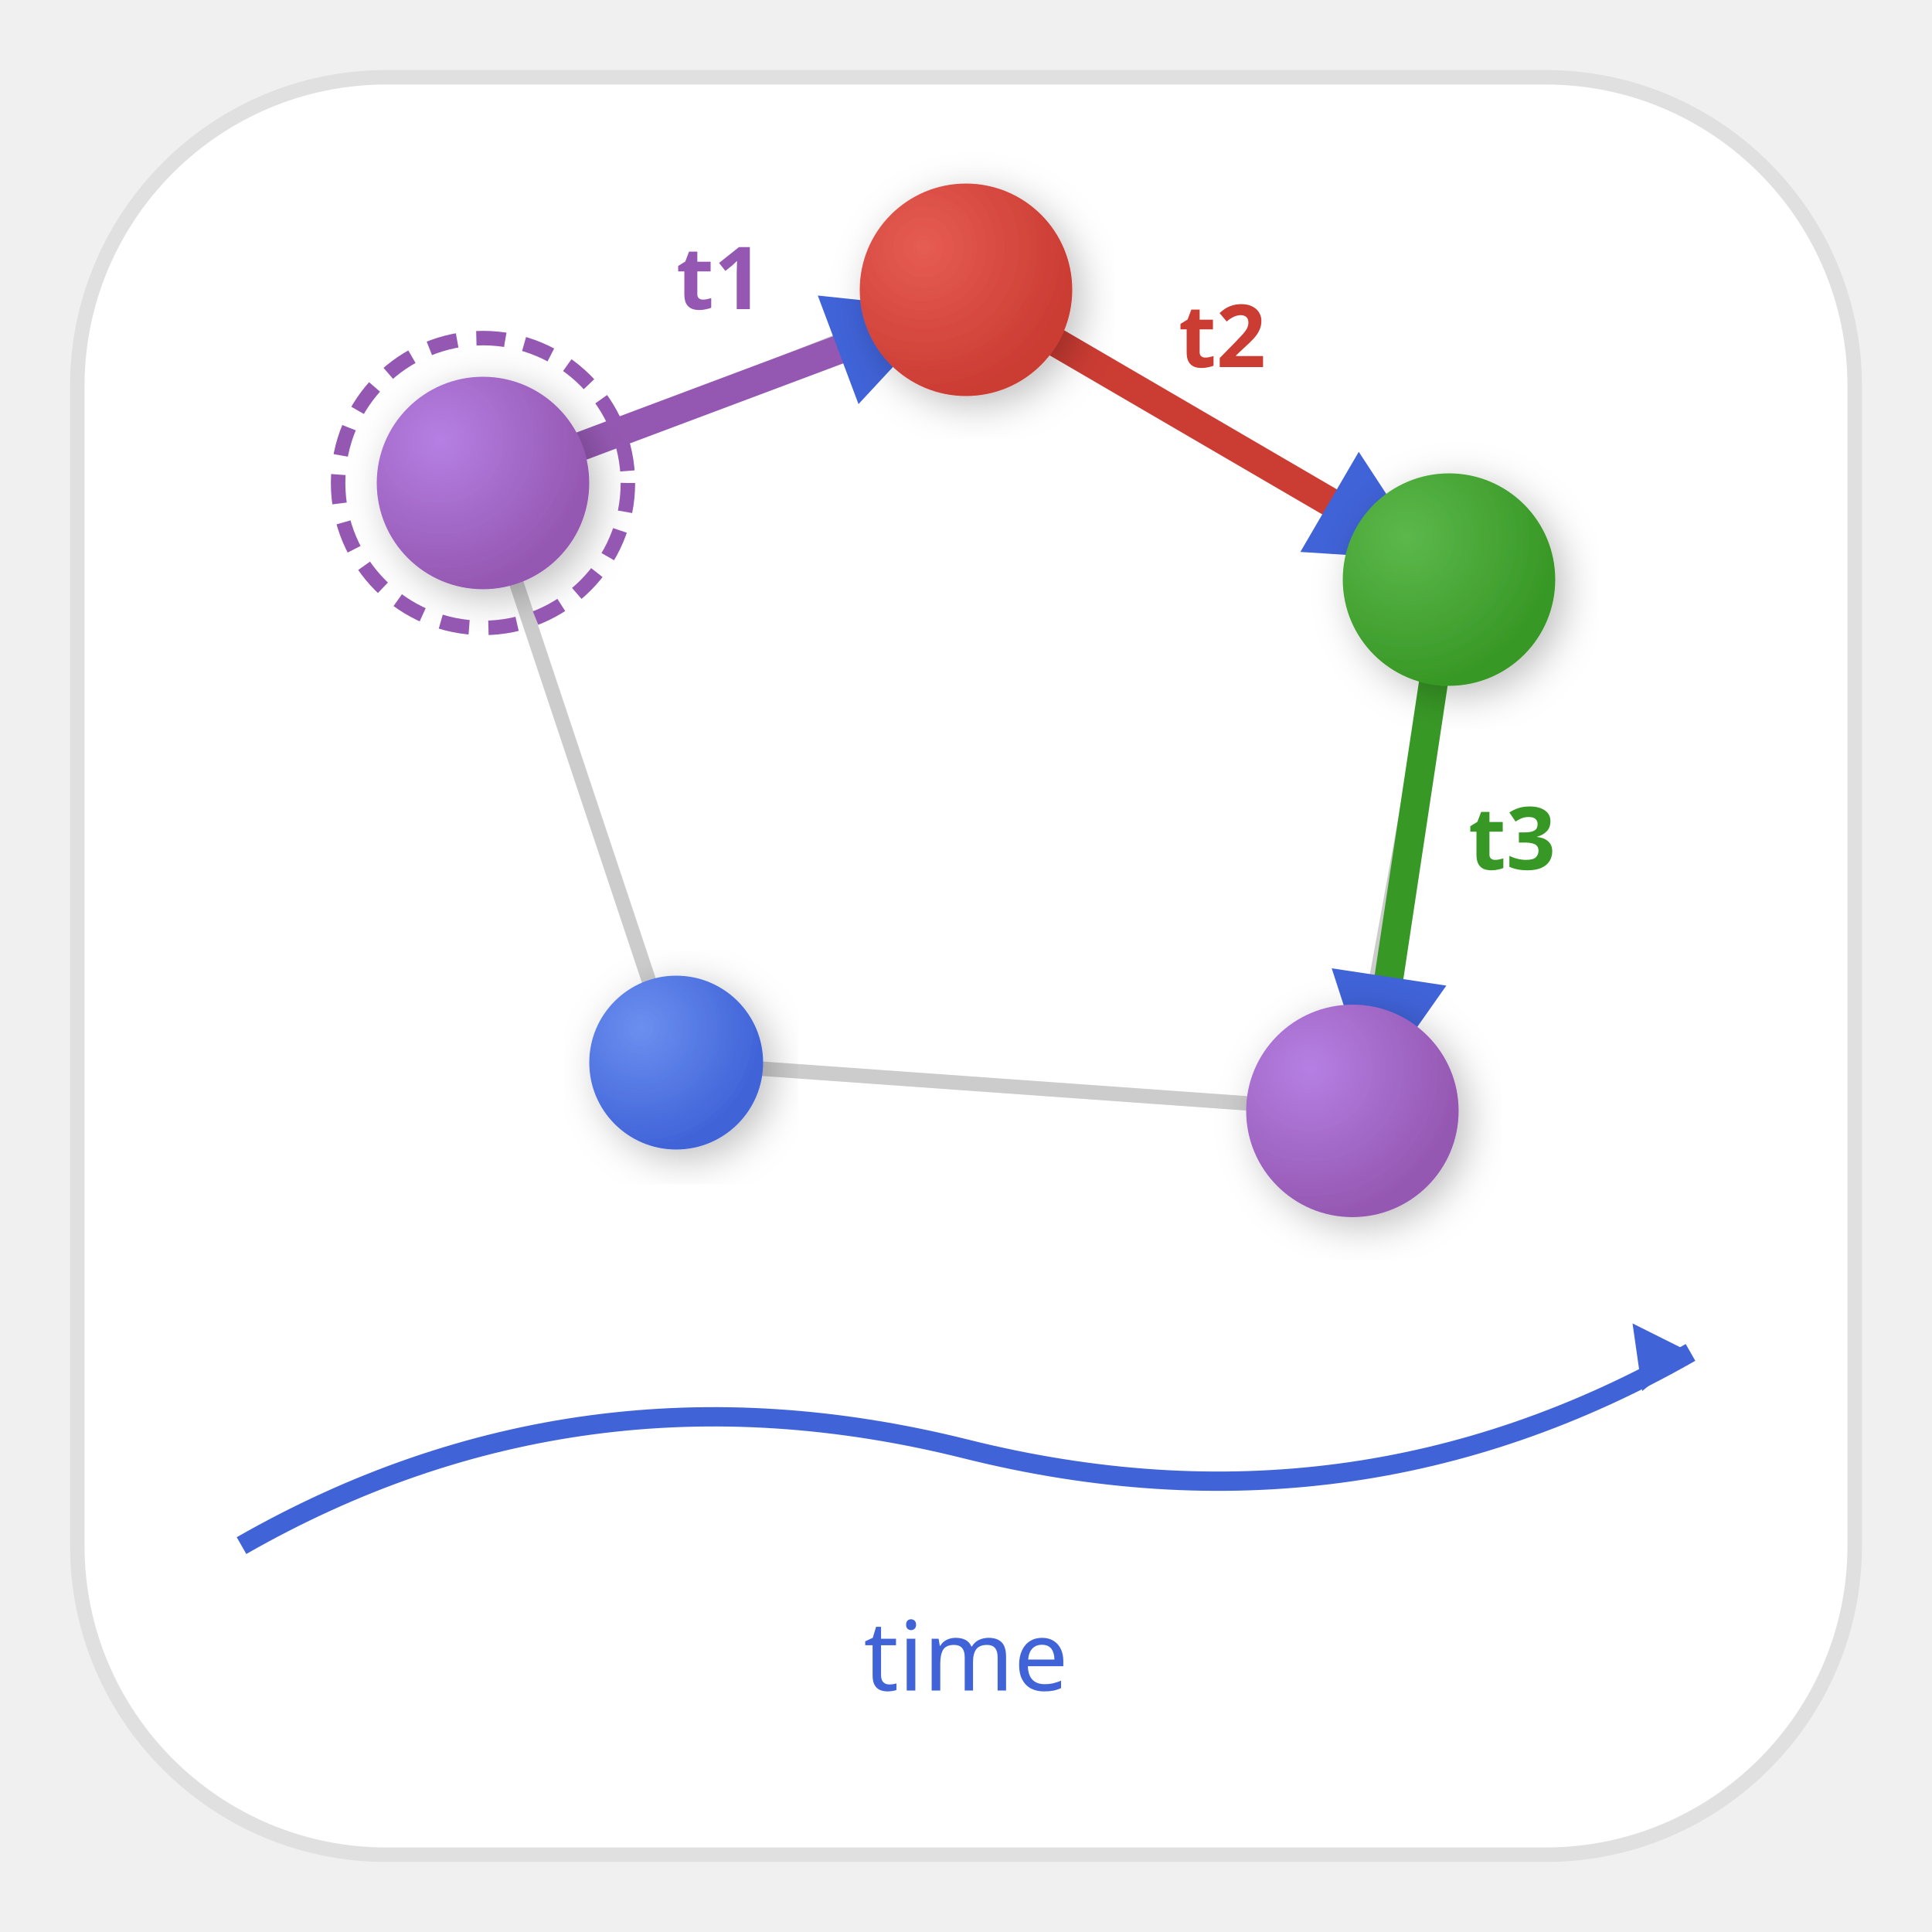
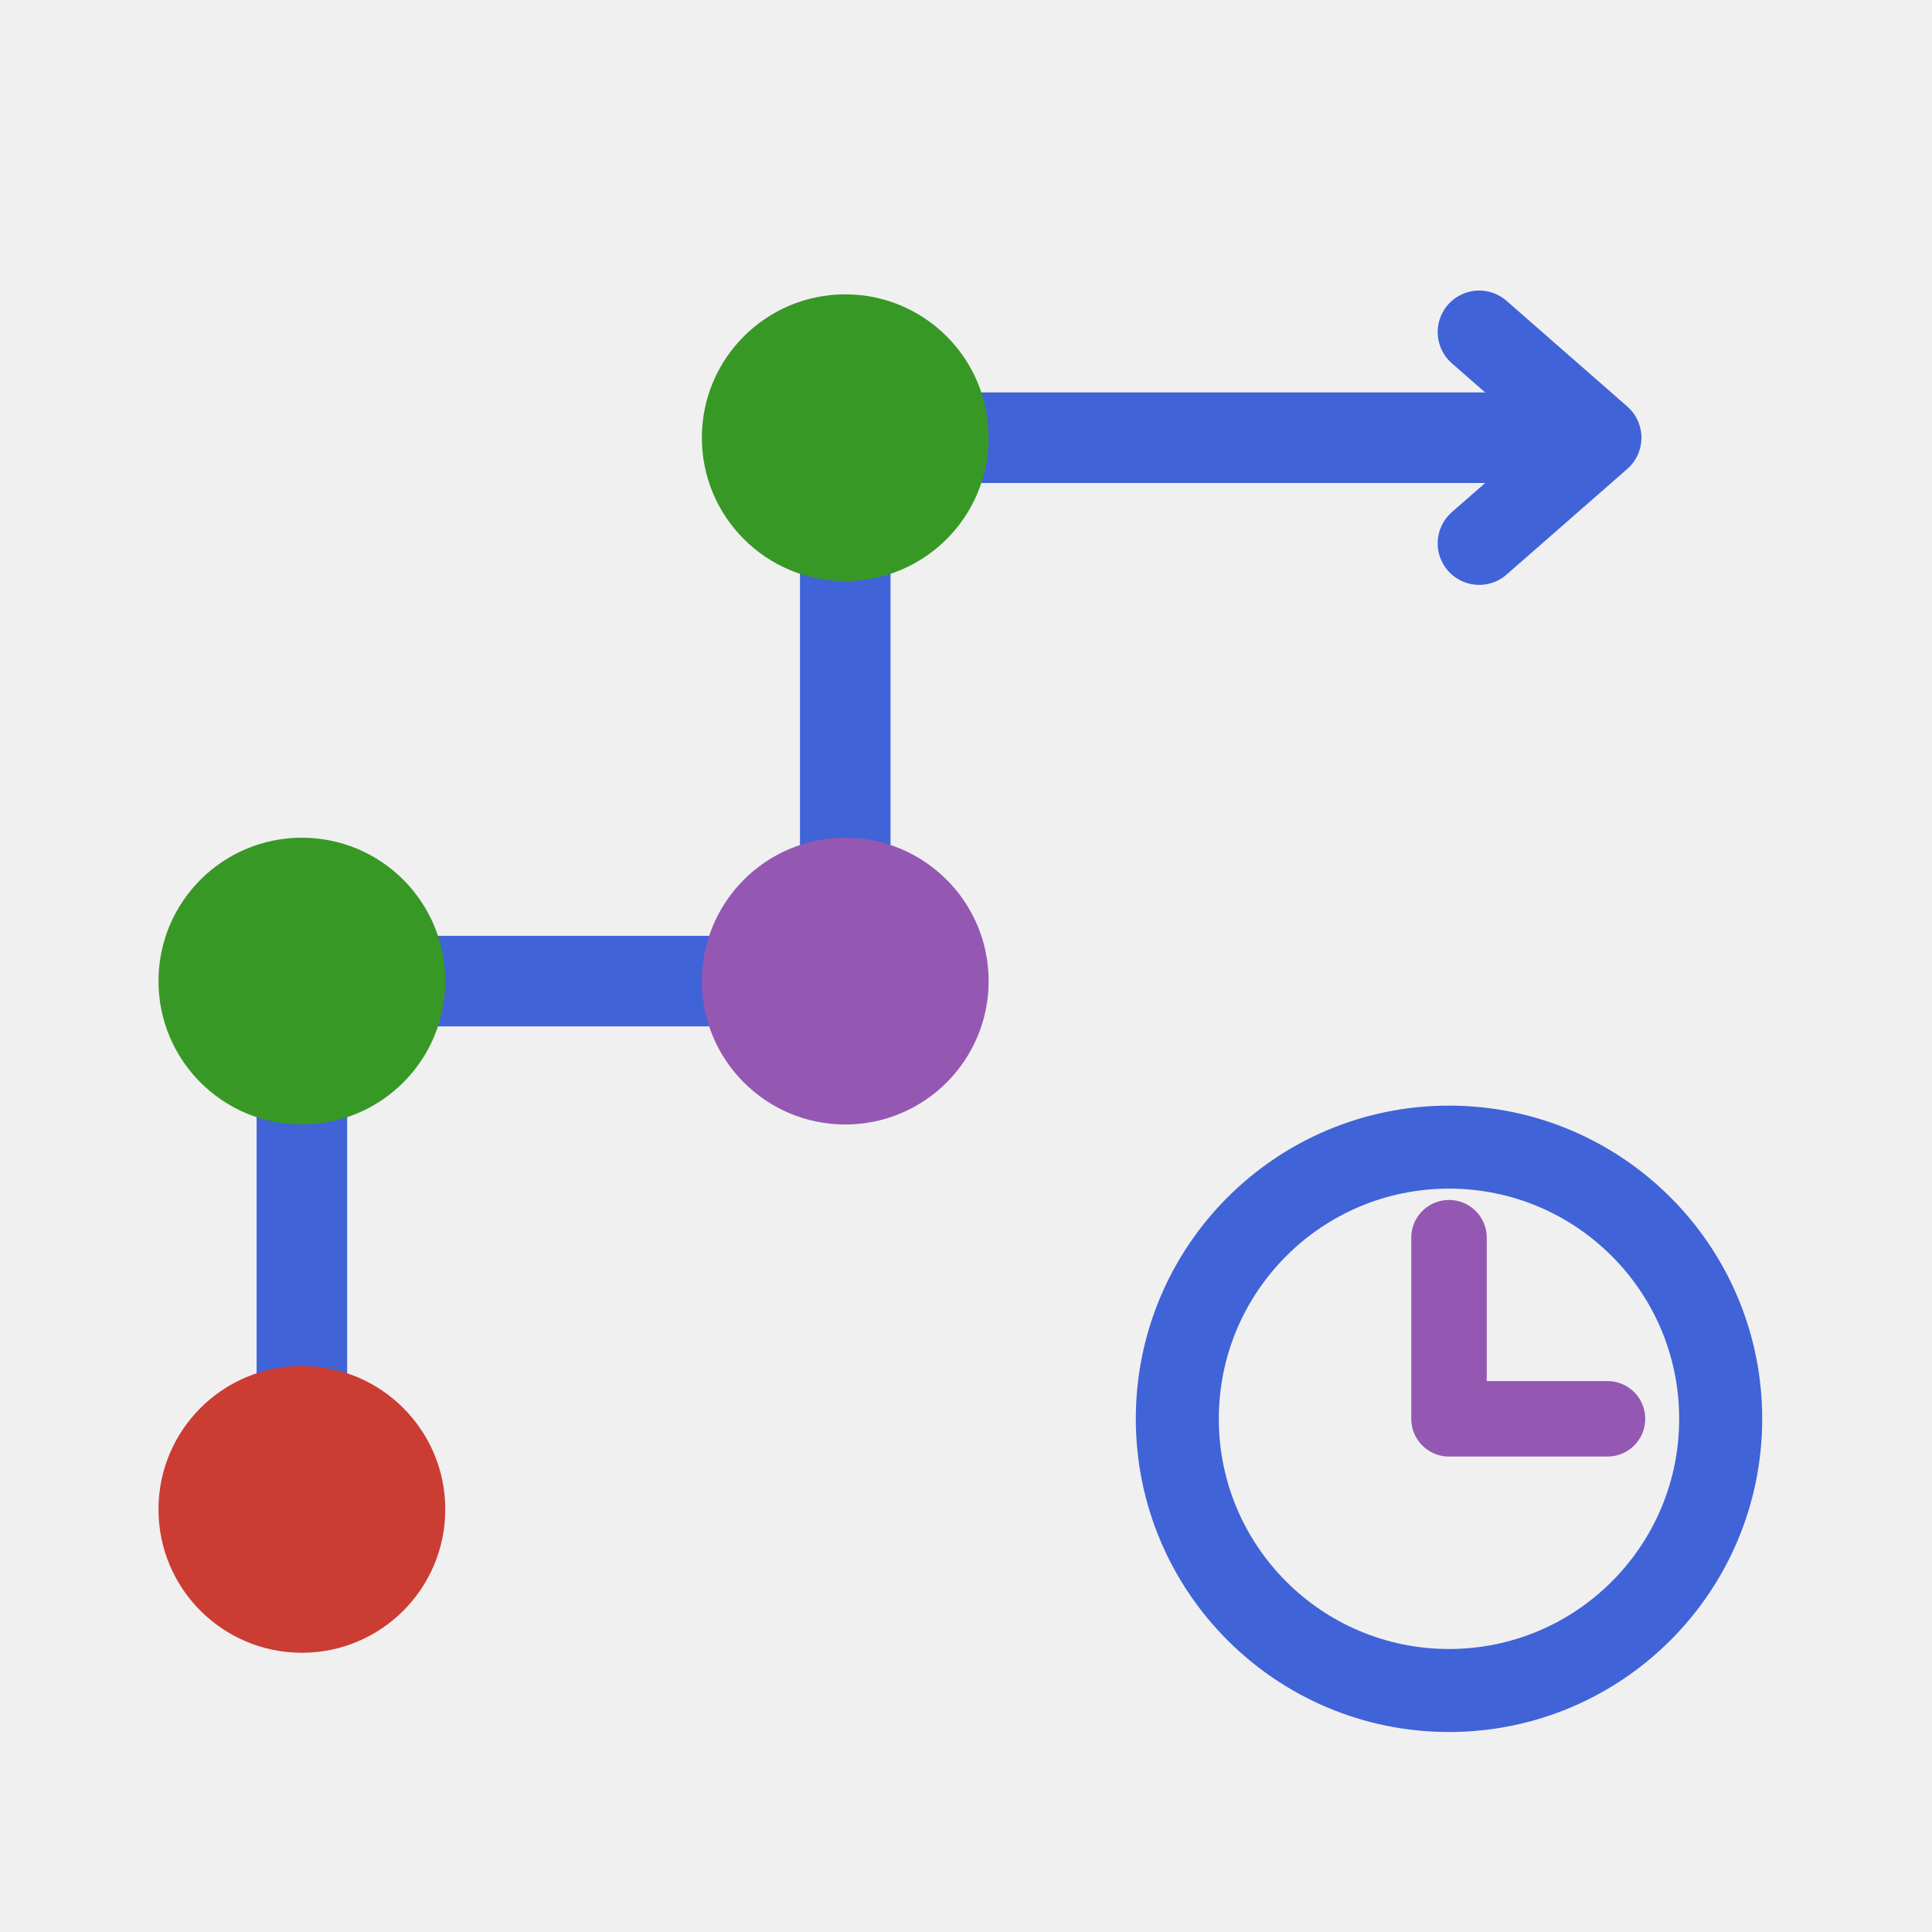
- <svg xmlns="http://www.w3.org/2000/svg" viewBox="0 0 200 200">
-   <defs>
-     <radialGradient id="ts-purple" cx="30%" cy="30%" r="70%">
-       <stop offset="0%" style="stop-color:#b57fe3;stop-opacity:1" />
-       <stop offset="100%" style="stop-color:#9558B2;stop-opacity:1" />
-     </radialGradient>
-     <radialGradient id="ts-red" cx="30%" cy="30%" r="70%">
-       <stop offset="0%" style="stop-color:#e65c53;stop-opacity:1" />
-       <stop offset="100%" style="stop-color:#CB3C33;stop-opacity:1" />
-     </radialGradient>
-     <radialGradient id="ts-green" cx="30%" cy="30%" r="70%">
-       <stop offset="0%" style="stop-color:#5cb84b;stop-opacity:1" />
-       <stop offset="100%" style="stop-color:#389826;stop-opacity:1" />
-     </radialGradient>
-     <radialGradient id="ts-blue" cx="30%" cy="30%" r="70%">
-       <stop offset="0%" style="stop-color:#6b8fef;stop-opacity:1" />
-       <stop offset="100%" style="stop-color:#4063D8;stop-opacity:1" />
-     </radialGradient>
-     <filter id="ts-shadow" x="-20%" y="-20%" width="140%" height="140%">
-       <feGaussianBlur in="SourceAlpha" stdDeviation="2" />
-       <feOffset dx="1" dy="1" result="offsetblur" />
-       <feComponentTransfer>
-         <feFuncA type="linear" slope="0.25" />
-       </feComponentTransfer>
-       <feMerge>
-         <feMergeNode />
-         <feMergeNode in="SourceGraphic" />
-       </feMerge>
-     </filter>
-     <marker id="ts-arrow" markerWidth="4" markerHeight="4" refX="4" refY="2" orient="auto">
-       <polygon points="0 0, 4 2, 0 4" fill="#4063D8" />
-     </marker>
-   </defs>
-   <rect x="8" y="8" width="184" height="184" rx="32" fill="#ffffff" stroke="#e0e0e0" stroke-width="1.5" />
-   <path d="M 25,160 Q 60,140 100,150 Q 140,160 175,140" stroke="#4063D8" stroke-width="2" fill="none" />
-   <polygon points="175,140 169,137 170,144" fill="#4063D8" />
-   <text x="100" y="175" font-family="sans-serif" font-size="10" fill="#4063D8" text-anchor="middle">time</text>
-   <g transform="translate(100, 80)">
-     <line x1="-50" y1="-30" x2="0" y2="-50" stroke="#cccccc" stroke-width="1.5" />
-     <line x1="0" y1="-50" x2="50" y2="-20" stroke="#cccccc" stroke-width="1.5" />
-     <line x1="-50" y1="-30" x2="-30" y2="30" stroke="#cccccc" stroke-width="1.5" />
-     <line x1="50" y1="-20" x2="40" y2="35" stroke="#cccccc" stroke-width="1.5" />
-     <line x1="-30" y1="30" x2="40" y2="35" stroke="#cccccc" stroke-width="1.5" />
-     <line x1="-50" y1="-30" x2="-2" y2="-48" stroke="#9558B2" stroke-width="3" marker-end="url(#ts-arrow)" />
-     <line x1="0" y1="-50" x2="48" y2="-22" stroke="#CB3C33" stroke-width="3" marker-end="url(#ts-arrow)" />
-     <line x1="50" y1="-20" x2="42" y2="33" stroke="#389826" stroke-width="3" marker-end="url(#ts-arrow)" />
-     <text x="-30" y="-48" font-family="sans-serif" font-size="9" fill="#9558B2" font-weight="bold">t1</text>
-     <text x="22" y="-42" font-family="sans-serif" font-size="9" fill="#CB3C33" font-weight="bold">t2</text>
-     <text x="52" y="10" font-family="sans-serif" font-size="9" fill="#389826" font-weight="bold">t3</text>
-     <circle cx="-50" cy="-30" r="11" fill="url(#ts-purple)" filter="url(#ts-shadow)" />
-     <circle cx="0" cy="-50" r="11" fill="url(#ts-red)" filter="url(#ts-shadow)" />
-     <circle cx="50" cy="-20" r="11" fill="url(#ts-green)" filter="url(#ts-shadow)" />
-     <circle cx="-30" cy="30" r="9" fill="url(#ts-blue)" filter="url(#ts-shadow)" />
-     <circle cx="40" cy="35" r="11" fill="url(#ts-purple)" filter="url(#ts-shadow)" />
-     <circle cx="-50" cy="-30" r="15" fill="none" stroke="#9558B2" stroke-width="1.5" stroke-dasharray="3,2" />
-   </g>
+ <svg xmlns="http://www.w3.org/2000/svg" width="256" height="256" viewBox="0 0 256 256" role="img" aria-labelledby="title desc">
+   <path d="M40 200V130H112V58H210" fill="none" stroke="#4063D8" stroke-width="12" stroke-linecap="round" stroke-linejoin="round" />
+   <path d="M196 44 212 58 196 72" fill="none" stroke="#4063D8" stroke-width="11" stroke-linecap="round" stroke-linejoin="round" />
+   <circle cx="40" cy="200" r="19" fill="#CB3C33" />
+   <circle cx="40" cy="130" r="19" fill="#389826" />
+   <circle cx="112" cy="130" r="19" fill="#9558B2" />
+   <circle cx="112" cy="58" r="19" fill="#389826" />
+   <circle cx="192" cy="188" r="36" fill="none" stroke="#4063D8" stroke-width="11" />
+   <path d="M192 164V188H213" fill="none" stroke="#9558B2" stroke-width="10" stroke-linecap="round" stroke-linejoin="round" />
</svg>
